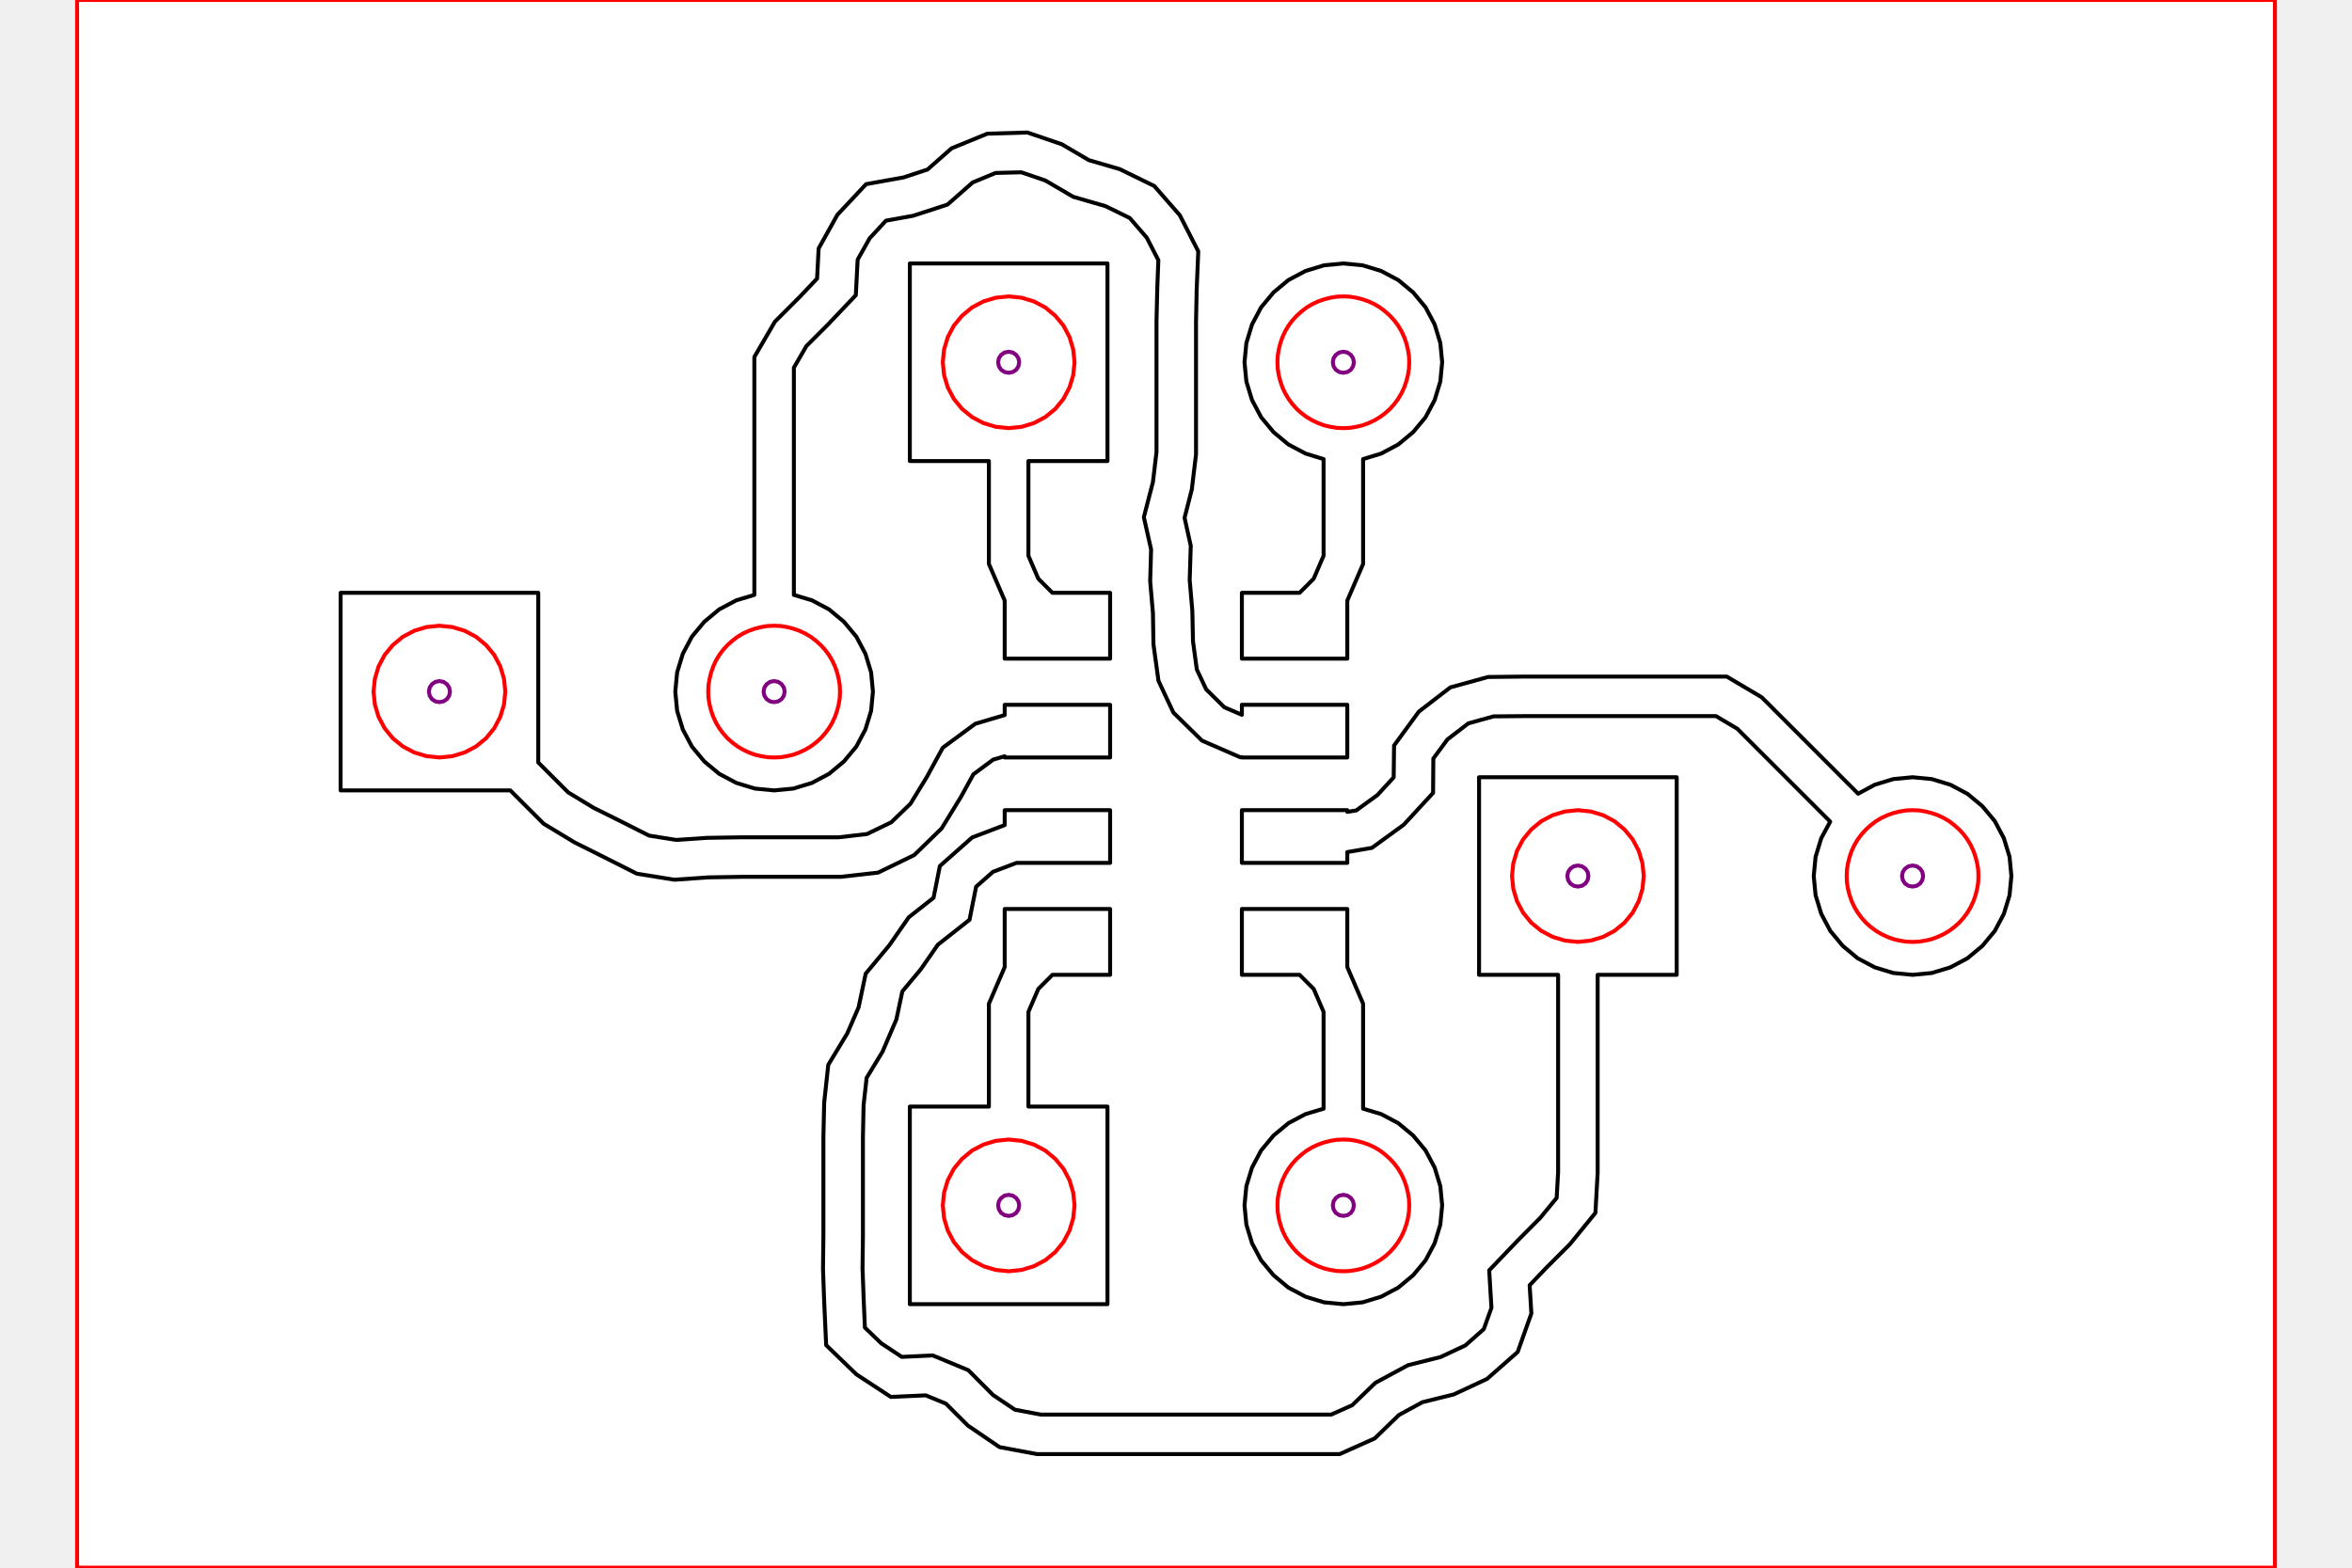
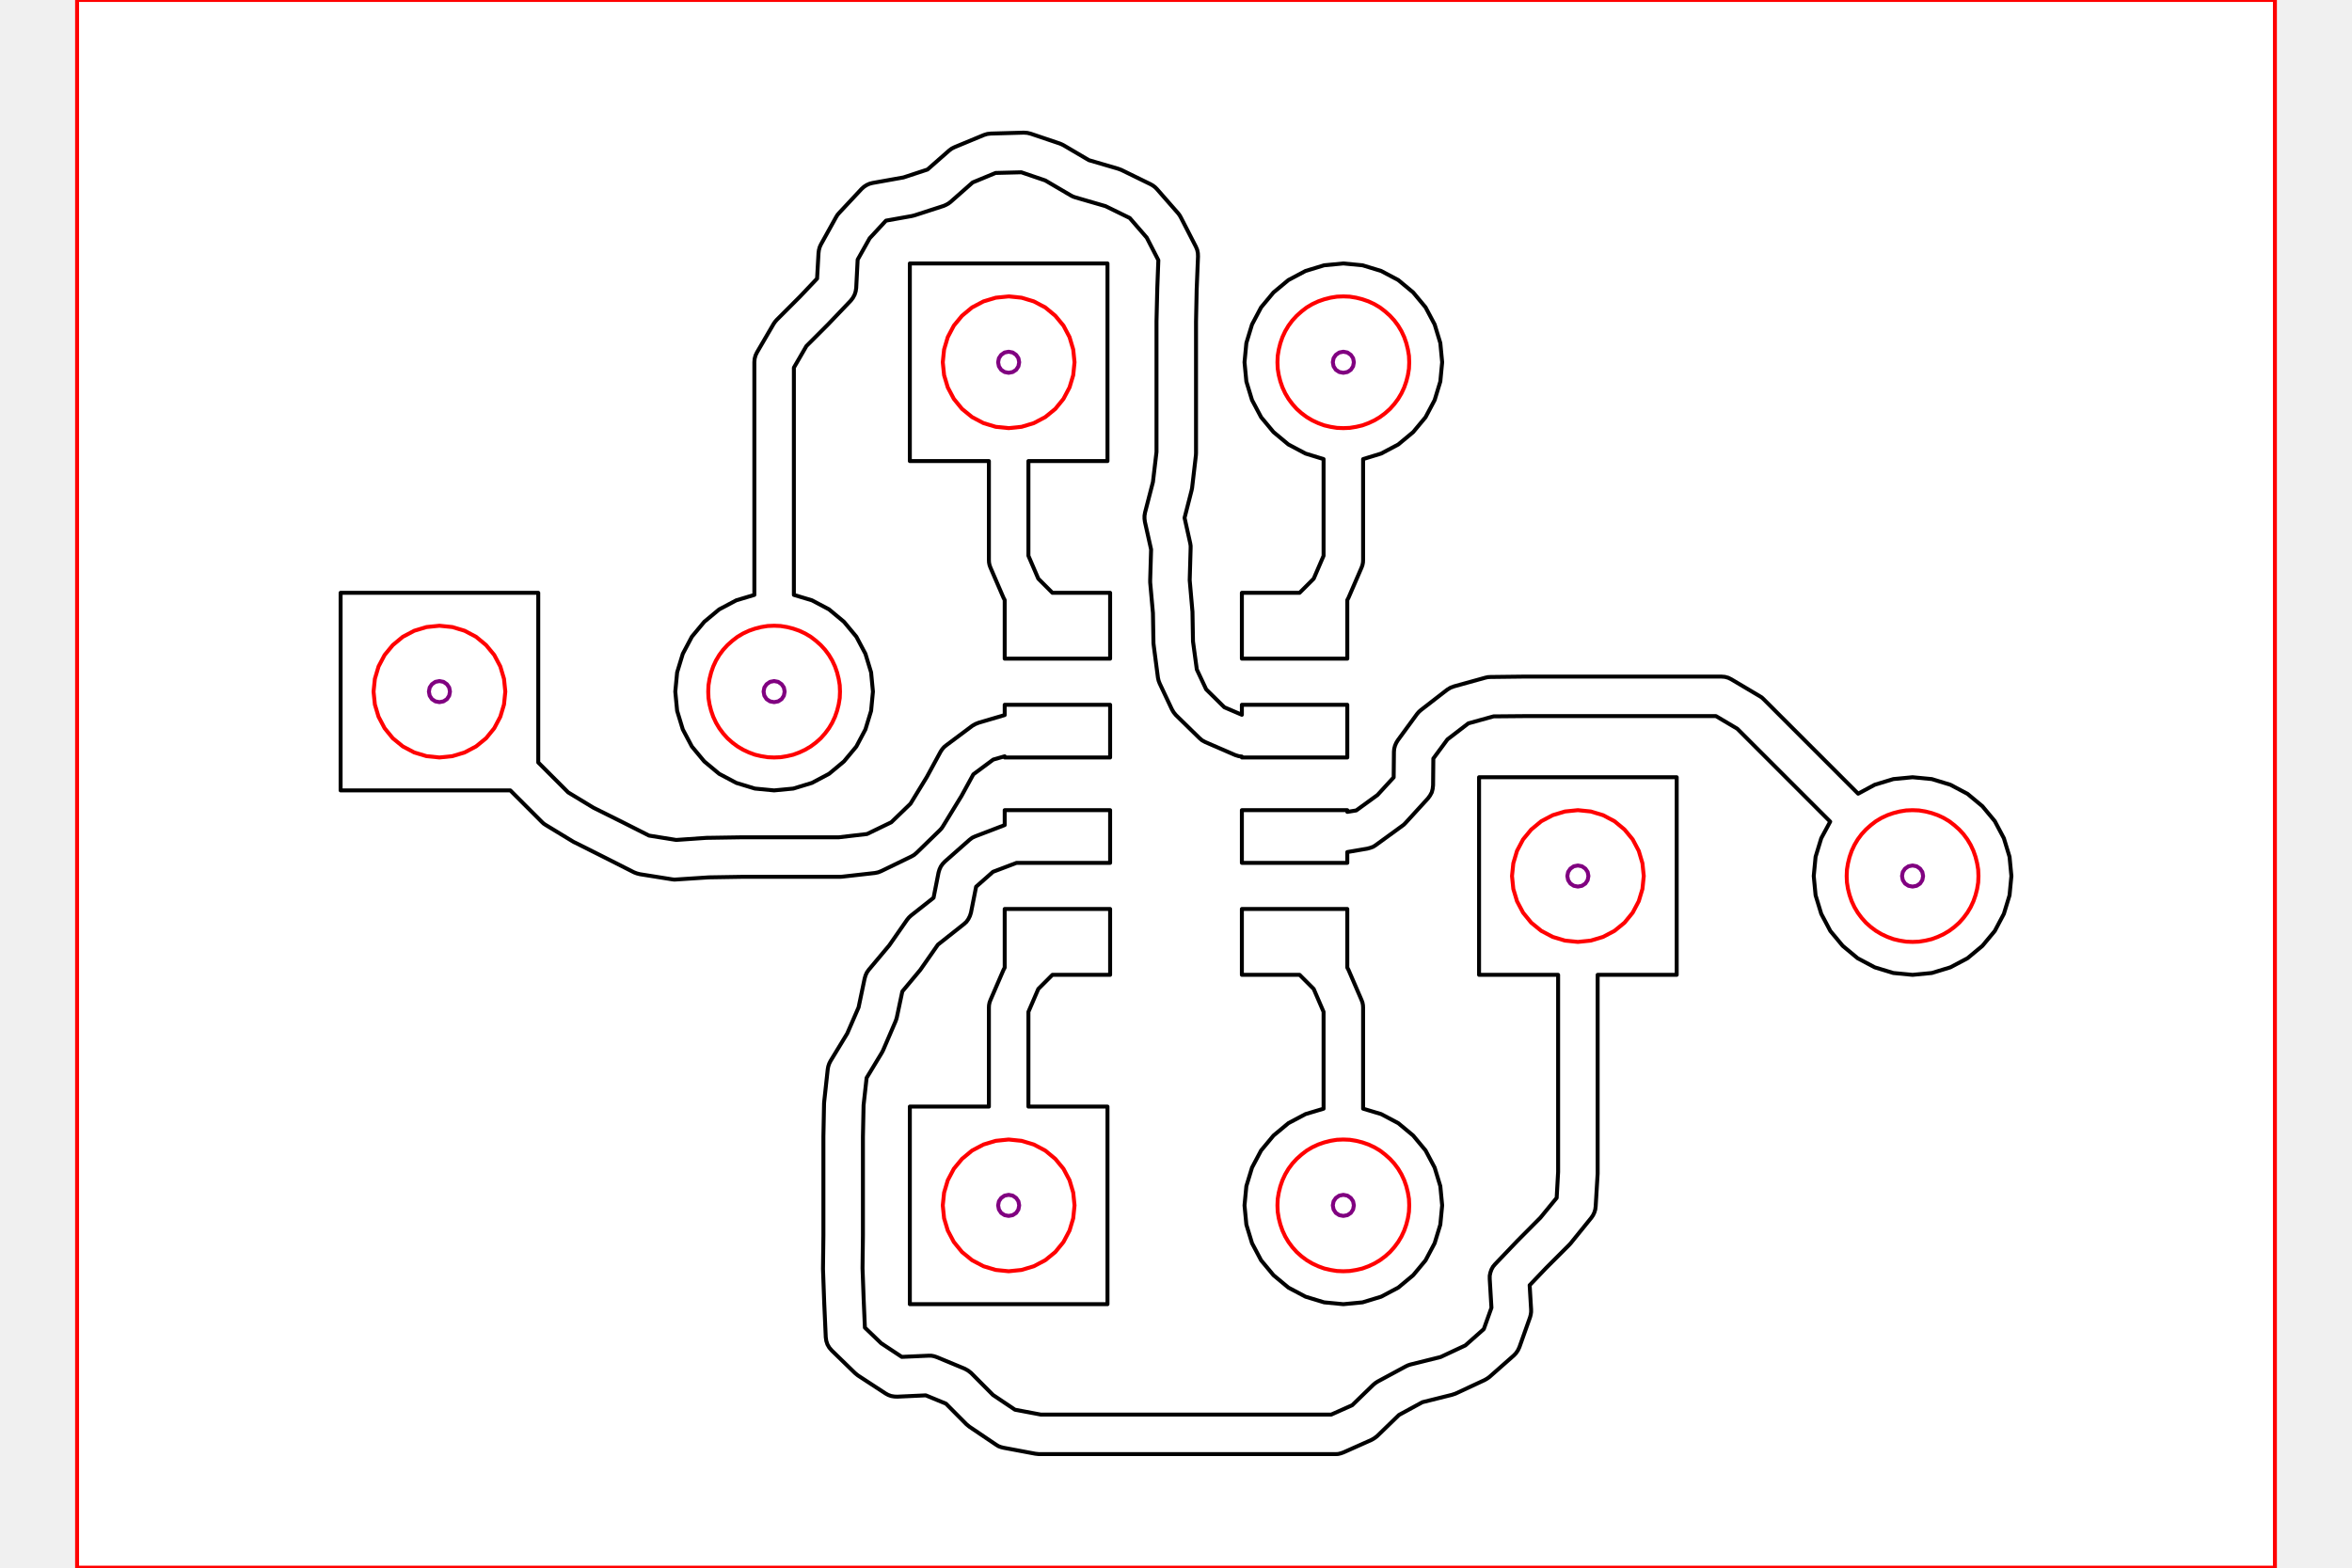
<svg xmlns="http://www.w3.org/2000/svg" width="600" height="400" viewBox="-2.5 -0.762 16.68 11.9" style="background-color: white;">
  <rect x="-2.5" y="-0.762" width="16.68" height="11.9" fill="white" />
  <g transform="matrix(1 0 0 -1 0 10.37584)">
    <g transform="matrix(1,0,0,1,0,0)">
      <path d="M 5.07 1.988 L 5.06 2.085 L 5.032 2.179 L 4.986 2.266 L 4.924 2.341 L 4.848 2.404 L 4.761 2.45 L 4.668 2.478 L 4.57 2.488 L 4.472 2.478 L 4.379 2.45 L 4.292 2.404 L 4.216 2.341 L 4.154 2.266 L 4.108 2.179 L 4.08 2.085 L 4.07 1.988 L 4.08 1.89 L 4.108 1.797 L 4.154 1.71 L 4.216 1.634 L 4.292 1.572 L 4.379 1.526 L 4.472 1.498 L 4.57 1.488 L 4.668 1.498 L 4.761 1.526 L 4.848 1.572 L 4.924 1.634 L 4.986 1.71 L 5.032 1.797 L 5.06 1.89 L 5.07 1.988 L 5.07 1.988 Z" fill="none" stroke="#FF0000" stroke-width="0.03" stroke-linecap="round" stroke-linejoin="round" />
    </g>
    <g transform="matrix(1,0,0,1,0,0)">
      <path d="M 7.61 1.988 L 7.608 2.037 L 7.6 2.085 L 7.588 2.133 L 7.572 2.179 L 7.551 2.224 L 7.526 2.266 L 7.497 2.305 L 7.464 2.341 L 7.427 2.374 L 7.388 2.404 L 7.346 2.429 L 7.301 2.45 L 7.255 2.466 L 7.208 2.478 L 7.159 2.486 L 7.11 2.488 L 7.061 2.486 L 7.012 2.478 L 6.965 2.466 L 6.919 2.45 L 6.874 2.429 L 6.832 2.404 L 6.793 2.374 L 6.756 2.341 L 6.723 2.305 L 6.694 2.266 L 6.669 2.224 L 6.648 2.179 L 6.632 2.133 L 6.62 2.085 L 6.612 2.037 L 6.61 1.988 L 6.612 1.939 L 6.62 1.89 L 6.632 1.843 L 6.648 1.797 L 6.669 1.752 L 6.694 1.71 L 6.723 1.671 L 6.756 1.634 L 6.793 1.601 L 6.832 1.572 L 6.874 1.547 L 6.919 1.526 L 6.965 1.509 L 7.012 1.498 L 7.061 1.49 L 7.11 1.488 L 7.159 1.49 L 7.208 1.498 L 7.255 1.509 L 7.301 1.526 L 7.346 1.547 L 7.388 1.572 L 7.427 1.601 L 7.464 1.634 L 7.497 1.671 L 7.526 1.71 L 7.551 1.752 L 7.572 1.797 L 7.588 1.843 L 7.6 1.89 L 7.608 1.939 L 7.61 1.988 L 7.61 1.988 Z" fill="none" stroke="#FF0000" stroke-width="0.03" stroke-linecap="round" stroke-linejoin="round" />
    </g>
    <g transform="matrix(1,0,0,1,0,0)">
      <path d="M 5.07 8.388 L 5.06 8.485 L 5.032 8.579 L 4.986 8.666 L 4.924 8.741 L 4.848 8.804 L 4.761 8.85 L 4.668 8.878 L 4.57 8.888 L 4.472 8.878 L 4.379 8.85 L 4.292 8.804 L 4.216 8.741 L 4.154 8.666 L 4.108 8.579 L 4.08 8.485 L 4.07 8.388 L 4.08 8.29 L 4.108 8.197 L 4.154 8.11 L 4.216 8.034 L 4.292 7.972 L 4.379 7.926 L 4.472 7.898 L 4.57 7.888 L 4.668 7.898 L 4.761 7.926 L 4.848 7.972 L 4.924 8.034 L 4.986 8.11 L 5.032 8.197 L 5.06 8.29 L 5.07 8.388 L 5.07 8.388 Z" fill="none" stroke="#FF0000" stroke-width="0.03" stroke-linecap="round" stroke-linejoin="round" />
    </g>
    <g transform="matrix(1,0,0,1,0,0)">
      <path d="M 7.61 8.388 L 7.608 8.437 L 7.6 8.485 L 7.588 8.533 L 7.572 8.579 L 7.551 8.624 L 7.526 8.666 L 7.497 8.705 L 7.464 8.741 L 7.427 8.774 L 7.388 8.804 L 7.346 8.829 L 7.301 8.85 L 7.255 8.866 L 7.208 8.878 L 7.159 8.886 L 7.11 8.888 L 7.061 8.886 L 7.012 8.878 L 6.965 8.866 L 6.919 8.85 L 6.874 8.829 L 6.832 8.804 L 6.793 8.774 L 6.756 8.741 L 6.723 8.705 L 6.694 8.666 L 6.669 8.624 L 6.648 8.579 L 6.632 8.533 L 6.62 8.485 L 6.612 8.437 L 6.61 8.388 L 6.612 8.339 L 6.62 8.29 L 6.632 8.243 L 6.648 8.197 L 6.669 8.152 L 6.694 8.11 L 6.723 8.071 L 6.756 8.034 L 6.793 8.001 L 6.832 7.972 L 6.874 7.947 L 6.919 7.926 L 6.965 7.909 L 7.012 7.898 L 7.061 7.89 L 7.11 7.888 L 7.159 7.89 L 7.208 7.898 L 7.255 7.909 L 7.301 7.926 L 7.346 7.947 L 7.388 7.972 L 7.427 8.001 L 7.464 8.034 L 7.497 8.071 L 7.526 8.11 L 7.551 8.152 L 7.572 8.197 L 7.588 8.243 L 7.6 8.29 L 7.608 8.339 L 7.61 8.388 L 7.61 8.388 Z" fill="none" stroke="#FF0000" stroke-width="0.03" stroke-linecap="round" stroke-linejoin="round" />
    </g>
    <g transform="matrix(1,0,0,1,0,0)">
      <path d="M 0.75 5.888 L 0.74 5.985 L 0.712 6.079 L 0.666 6.166 L 0.604 6.241 L 0.528 6.304 L 0.441 6.35 L 0.348 6.378 L 0.25 6.388 L 0.152 6.378 L 0.059 6.35 L -0.028 6.304 L -0.104 6.241 L -0.166 6.166 L -0.212 6.079 L -0.24 5.985 L -0.25 5.888 L -0.24 5.79 L -0.212 5.697 L -0.166 5.61 L -0.104 5.534 L -0.028 5.472 L 0.059 5.426 L 0.152 5.398 L 0.25 5.388 L 0.348 5.398 L 0.441 5.426 L 0.528 5.472 L 0.604 5.534 L 0.666 5.61 L 0.712 5.697 L 0.74 5.79 L 0.75 5.888 L 0.75 5.888 Z" fill="none" stroke="#FF0000" stroke-width="0.03" stroke-linecap="round" stroke-linejoin="round" />
    </g>
    <g transform="matrix(1,0,0,1,0,0)">
      <path d="M 3.29 5.888 L 3.288 5.937 L 3.28 5.985 L 3.268 6.033 L 3.252 6.079 L 3.231 6.124 L 3.206 6.166 L 3.177 6.205 L 3.144 6.241 L 3.107 6.274 L 3.068 6.304 L 3.026 6.329 L 2.981 6.35 L 2.935 6.366 L 2.888 6.378 L 2.839 6.386 L 2.79 6.388 L 2.741 6.386 L 2.692 6.378 L 2.645 6.366 L 2.599 6.35 L 2.554 6.329 L 2.512 6.304 L 2.473 6.274 L 2.436 6.241 L 2.403 6.205 L 2.374 6.166 L 2.349 6.124 L 2.328 6.079 L 2.312 6.033 L 2.3 5.985 L 2.292 5.937 L 2.29 5.888 L 2.292 5.839 L 2.3 5.79 L 2.312 5.743 L 2.328 5.697 L 2.349 5.652 L 2.374 5.61 L 2.403 5.571 L 2.436 5.534 L 2.473 5.501 L 2.512 5.472 L 2.554 5.447 L 2.599 5.426 L 2.645 5.409 L 2.692 5.398 L 2.741 5.39 L 2.79 5.388 L 2.839 5.39 L 2.888 5.398 L 2.935 5.409 L 2.981 5.426 L 3.026 5.447 L 3.068 5.472 L 3.107 5.501 L 3.144 5.534 L 3.177 5.571 L 3.206 5.61 L 3.231 5.652 L 3.252 5.697 L 3.268 5.743 L 3.28 5.79 L 3.288 5.839 L 3.29 5.888 L 3.29 5.888 Z" fill="none" stroke="#FF0000" stroke-width="0.03" stroke-linecap="round" stroke-linejoin="round" />
    </g>
    <g transform="matrix(1,0,0,1,0,0)">
      <path d="M 9.39 4.488 L 9.38 4.585 L 9.352 4.679 L 9.306 4.766 L 9.244 4.841 L 9.168 4.904 L 9.081 4.95 L 8.988 4.978 L 8.89 4.988 L 8.792 4.978 L 8.699 4.95 L 8.612 4.904 L 8.536 4.841 L 8.474 4.766 L 8.428 4.679 L 8.4 4.585 L 8.39 4.488 L 8.4 4.39 L 8.428 4.297 L 8.474 4.21 L 8.536 4.134 L 8.612 4.072 L 8.699 4.026 L 8.792 3.998 L 8.89 3.988 L 8.988 3.998 L 9.081 4.026 L 9.168 4.072 L 9.244 4.134 L 9.306 4.21 L 9.352 4.297 L 9.38 4.39 L 9.39 4.488 L 9.39 4.488 Z" fill="none" stroke="#FF0000" stroke-width="0.03" stroke-linecap="round" stroke-linejoin="round" />
    </g>
    <g transform="matrix(1,0,0,1,0,0)">
      <path d="M 11.93 4.488 L 11.928 4.537 L 11.92 4.585 L 11.908 4.633 L 11.892 4.679 L 11.871 4.724 L 11.846 4.766 L 11.817 4.805 L 11.784 4.841 L 11.747 4.874 L 11.708 4.904 L 11.666 4.929 L 11.621 4.95 L 11.575 4.966 L 11.528 4.978 L 11.479 4.986 L 11.43 4.988 L 11.381 4.986 L 11.332 4.978 L 11.285 4.966 L 11.239 4.95 L 11.194 4.929 L 11.152 4.904 L 11.113 4.874 L 11.076 4.841 L 11.043 4.805 L 11.014 4.766 L 10.989 4.724 L 10.968 4.679 L 10.952 4.633 L 10.94 4.585 L 10.932 4.537 L 10.93 4.488 L 10.932 4.439 L 10.94 4.39 L 10.952 4.343 L 10.968 4.297 L 10.989 4.252 L 11.014 4.21 L 11.043 4.171 L 11.076 4.134 L 11.113 4.101 L 11.152 4.072 L 11.194 4.047 L 11.239 4.026 L 11.285 4.009 L 11.332 3.998 L 11.381 3.99 L 11.43 3.988 L 11.479 3.99 L 11.528 3.998 L 11.575 4.009 L 11.621 4.026 L 11.666 4.047 L 11.708 4.072 L 11.747 4.101 L 11.784 4.134 L 11.817 4.171 L 11.846 4.21 L 11.871 4.252 L 11.892 4.297 L 11.908 4.343 L 11.92 4.39 L 11.928 4.439 L 11.93 4.488 L 11.93 4.488 Z" fill="none" stroke="#FF0000" stroke-width="0.03" stroke-linecap="round" stroke-linejoin="round" />
    </g>
    <g transform="matrix(1,0,0,1,0,0)">
      <path d="M -2.5 -0.762 L 14.18 -0.762 L 14.18 11.138 L -2.5 11.138 L -2.5 -0.762 L -2.5 -0.762 Z" fill="none" stroke="#FF0000" stroke-width="0.03" stroke-linecap="round" stroke-linejoin="round" />
    </g>
    <g transform="matrix(1,0,0,1,0,0)">
      <path d="M 4.65 1.988 L 4.644 2.019 L 4.627 2.044 L 4.601 2.062 L 4.57 2.068 L 4.539 2.062 L 4.513 2.044 L 4.496 2.019 L 4.49 1.988 L 4.496 1.957 L 4.513 1.931 L 4.539 1.914 L 4.57 1.908 L 4.601 1.914 L 4.627 1.931 L 4.644 1.957 L 4.65 1.988 L 4.65 1.988 Z" fill="none" stroke="#800080" stroke-width="0.03" stroke-linecap="round" stroke-linejoin="round" />
    </g>
    <g transform="matrix(1,0,0,1,0,0)">
      <path d="M 7.19 1.988 L 7.184 2.019 L 7.167 2.044 L 7.141 2.062 L 7.11 2.068 L 7.079 2.062 L 7.053 2.044 L 7.036 2.019 L 7.03 1.988 L 7.036 1.957 L 7.053 1.931 L 7.079 1.914 L 7.11 1.908 L 7.141 1.914 L 7.167 1.931 L 7.184 1.957 L 7.19 1.988 L 7.19 1.988 Z" fill="none" stroke="#800080" stroke-width="0.03" stroke-linecap="round" stroke-linejoin="round" />
    </g>
    <g transform="matrix(1,0,0,1,0,0)">
      <path d="M 4.65 8.388 L 4.644 8.419 L 4.627 8.444 L 4.601 8.462 L 4.57 8.468 L 4.539 8.462 L 4.513 8.444 L 4.496 8.419 L 4.49 8.388 L 4.496 8.357 L 4.513 8.331 L 4.539 8.314 L 4.57 8.308 L 4.601 8.314 L 4.627 8.331 L 4.644 8.357 L 4.65 8.388 L 4.65 8.388 Z" fill="none" stroke="#800080" stroke-width="0.03" stroke-linecap="round" stroke-linejoin="round" />
    </g>
    <g transform="matrix(1,0,0,1,0,0)">
      <path d="M 7.19 8.388 L 7.184 8.419 L 7.167 8.444 L 7.141 8.462 L 7.11 8.468 L 7.079 8.462 L 7.053 8.444 L 7.036 8.419 L 7.03 8.388 L 7.036 8.357 L 7.053 8.331 L 7.079 8.314 L 7.11 8.308 L 7.141 8.314 L 7.167 8.331 L 7.184 8.357 L 7.19 8.388 L 7.19 8.388 Z" fill="none" stroke="#800080" stroke-width="0.03" stroke-linecap="round" stroke-linejoin="round" />
    </g>
    <g transform="matrix(1,0,0,1,0,0)">
      <path d="M 0.33 5.888 L 0.324 5.919 L 0.307 5.944 L 0.281 5.962 L 0.25 5.968 L 0.219 5.962 L 0.193 5.944 L 0.176 5.919 L 0.17 5.888 L 0.176 5.857 L 0.193 5.831 L 0.219 5.814 L 0.25 5.808 L 0.281 5.814 L 0.307 5.831 L 0.324 5.857 L 0.33 5.888 L 0.33 5.888 Z" fill="none" stroke="#800080" stroke-width="0.03" stroke-linecap="round" stroke-linejoin="round" />
    </g>
    <g transform="matrix(1,0,0,1,0,0)">
      <path d="M 2.87 5.888 L 2.864 5.919 L 2.847 5.944 L 2.821 5.962 L 2.79 5.968 L 2.759 5.962 L 2.733 5.944 L 2.716 5.919 L 2.71 5.888 L 2.716 5.857 L 2.733 5.831 L 2.759 5.814 L 2.79 5.808 L 2.821 5.814 L 2.847 5.831 L 2.864 5.857 L 2.87 5.888 L 2.87 5.888 Z" fill="none" stroke="#800080" stroke-width="0.03" stroke-linecap="round" stroke-linejoin="round" />
    </g>
    <g transform="matrix(1,0,0,1,0,0)">
      <path d="M 8.97 4.488 L 8.964 4.519 L 8.947 4.544 L 8.921 4.562 L 8.89 4.568 L 8.859 4.562 L 8.833 4.544 L 8.816 4.519 L 8.81 4.488 L 8.816 4.457 L 8.833 4.431 L 8.859 4.414 L 8.89 4.408 L 8.921 4.414 L 8.947 4.431 L 8.964 4.457 L 8.97 4.488 L 8.97 4.488 Z" fill="none" stroke="#800080" stroke-width="0.03" stroke-linecap="round" stroke-linejoin="round" />
    </g>
    <g transform="matrix(1,0,0,1,0,0)">
      <path d="M 11.51 4.488 L 11.504 4.519 L 11.487 4.544 L 11.461 4.562 L 11.43 4.568 L 11.399 4.562 L 11.373 4.544 L 11.356 4.519 L 11.35 4.488 L 11.356 4.457 L 11.373 4.431 L 11.399 4.414 L 11.43 4.408 L 11.461 4.414 L 11.487 4.431 L 11.504 4.457 L 11.51 4.488 L 11.51 4.488 Z" fill="none" stroke="#800080" stroke-width="0.03" stroke-linecap="round" stroke-linejoin="round" />
    </g>
    <g transform="matrix(1,0,0,1,0,0)">
-       <path d="M 11.576 3.752 L 11.717 3.795 L 11.847 3.864 L 11.96 3.958 L 12.054 4.071 L 12.123 4.201 L 12.166 4.342 L 12.18 4.488 L 12.166 4.634 L 12.123 4.775 L 12.054 4.905 L 11.96 5.018 L 11.847 5.112 L 11.717 5.181 L 11.576 5.224 L 11.43 5.238 L 11.284 5.224 L 11.143 5.181 L 11.017 5.113 L 10.285 5.845 L 10.02 6.002 L 8.478 6.002 L 8.208 5.999 L 7.922 5.92 L 7.683 5.736 L 7.495 5.479 L 7.492 5.237 L 7.369 5.103 L 7.208 4.986 L 7.14 4.975 L 7.14 4.988 L 6.34 4.988 L 6.34 4.588 L 7.14 4.588 L 7.14 4.67 L 7.327 4.702 L 7.569 4.878 L 7.791 5.119 L 7.793 5.38 L 7.9 5.525 L 8.059 5.647 L 8.25 5.7 L 8.48 5.702 L 9.938 5.702 L 10.1 5.606 L 10.805 4.901 L 10.737 4.775 L 10.694 4.634 L 10.68 4.488 L 10.694 4.342 L 10.737 4.201 L 10.806 4.071 L 10.9 3.958 L 11.013 3.864 L 11.143 3.795 L 11.284 3.752 L 11.43 3.738 L 11.576 3.752 L 11.576 3.752" fill="none" stroke="#000000" stroke-width="0.03" stroke-linecap="round" stroke-linejoin="round" />
+       <path d="M 11.576 3.752 L 11.717 3.795 L 11.847 3.864 L 11.96 3.958 L 12.054 4.071 L 12.123 4.201 L 12.166 4.342 L 12.18 4.488 L 12.166 4.634 L 12.123 4.775 L 12.054 4.905 L 11.96 5.018 L 11.847 5.112 L 11.717 5.181 L 11.576 5.224 L 11.43 5.238 L 11.284 5.224 L 11.143 5.181 L 11.017 5.113 L 10.299 5.831 L 10.285 5.844 L 10.269 5.854 L 10.055 5.981 L 10.031 5.993 L 10.005 6 L 9.979 6.002 L 8.479 6.002 L 8.228 5.999 L 8.208 5.998 L 8.189 5.994 L 7.951 5.928 L 7.924 5.918 L 7.899 5.903 L 7.7 5.749 L 7.684 5.735 L 7.67 5.719 L 7.523 5.518 L 7.511 5.498 L 7.502 5.477 L 7.496 5.454 L 7.494 5.431 L 7.492 5.237 L 7.369 5.103 L 7.208 4.986 L 7.14 4.975 L 7.14 4.988 L 6.34 4.988 L 6.34 4.588 L 7.14 4.588 L 7.14 4.67 L 7.292 4.696 L 7.314 4.702 L 7.336 4.71 L 7.355 4.722 L 7.557 4.869 L 7.569 4.878 L 7.58 4.889 L 7.752 5.077 L 7.768 5.099 L 7.781 5.123 L 7.788 5.15 L 7.791 5.177 L 7.793 5.38 L 7.9 5.525 L 8.059 5.647 L 8.25 5.7 L 8.48 5.702 L 9.938 5.702 L 10.1 5.606 L 10.805 4.901 L 10.737 4.775 L 10.694 4.634 L 10.68 4.488 L 10.694 4.342 L 10.737 4.201 L 10.806 4.071 L 10.9 3.958 L 11.013 3.864 L 11.143 3.795 L 11.284 3.752 L 11.43 3.738 L 11.576 3.752 L 11.576 3.752" fill="none" stroke="#000000" stroke-width="0.03" stroke-linecap="round" stroke-linejoin="round" />
    </g>
    <g transform="matrix(1,0,0,1,0,0)">
-       <path d="M 7.348 0.219 L 7.532 0.397 L 7.71 0.494 L 7.948 0.553 L 8.201 0.671 L 8.433 0.875 L 8.537 1.168 L 8.524 1.382 L 8.649 1.513 L 8.83 1.694 L 9.023 1.931 L 9.04 2.234 L 9.04 3.738 L 9.64 3.738 L 9.64 5.238 L 8.14 5.238 L 8.14 3.738 L 8.74 3.738 L 8.74 2.242 L 8.729 2.045 L 8.606 1.895 L 8.434 1.722 L 8.217 1.495 L 8.234 1.211 L 8.176 1.049 L 8.036 0.925 L 7.848 0.837 L 7.601 0.775 L 7.353 0.641 L 7.177 0.471 L 7.018 0.4 L 4.814 0.4 L 4.618 0.437 L 4.451 0.549 L 4.264 0.737 L 3.994 0.849 L 3.759 0.838 L 3.603 0.941 L 3.479 1.06 L 3.47 1.266 L 3.461 1.511 L 3.464 1.758 L 3.464 2.508 L 3.469 2.749 L 3.492 2.956 L 3.613 3.155 L 3.718 3.4 L 3.763 3.612 L 3.903 3.78 L 4.033 3.967 L 4.273 4.156 L 4.323 4.407 L 4.451 4.52 L 4.63 4.588 L 5.34 4.588 L 5.34 4.988 L 4.54 4.988 L 4.54 4.875 L 4.293 4.781 L 4.048 4.564 L 4 4.323 L 3.812 4.175 L 3.664 3.962 L 3.485 3.747 L 3.431 3.491 L 3.345 3.293 L 3.201 3.055 L 3.17 2.769 L 3.164 2.511 L 3.164 1.76 L 3.161 1.507 L 3.17 1.254 L 3.185 0.927 L 3.415 0.705 L 3.676 0.534 L 3.941 0.546 L 4.094 0.483 L 4.26 0.317 L 4.501 0.153 L 4.786 0.1 L 7.082 0.1 L 7.348 0.219 L 7.348 0.219" fill="none" stroke="#000000" stroke-width="0.03" stroke-linecap="round" stroke-linejoin="round" />
+       <path d="M 7.071 0.101 L 7.091 0.106 L 7.111 0.113 L 7.324 0.208 L 7.346 0.221 L 7.367 0.237 L 7.532 0.397 L 7.71 0.494 L 7.934 0.55 L 7.961 0.559 L 8.182 0.662 L 8.201 0.673 L 8.218 0.685 L 8.404 0.849 L 8.421 0.867 L 8.435 0.888 L 8.446 0.911 L 8.527 1.139 L 8.532 1.158 L 8.535 1.178 L 8.535 1.198 L 8.524 1.382 L 8.649 1.513 L 8.824 1.688 L 8.835 1.7 L 8.992 1.894 L 9.005 1.913 L 9.015 1.934 L 9.022 1.957 L 9.025 1.98 L 9.04 2.229 L 9.04 2.238 L 9.04 3.738 L 9.64 3.738 L 9.64 5.238 L 8.14 5.238 L 8.14 3.738 L 8.74 3.738 L 8.74 2.242 L 8.729 2.045 L 8.606 1.895 L 8.433 1.721 L 8.262 1.542 L 8.246 1.523 L 8.234 1.501 L 8.226 1.478 L 8.221 1.454 L 8.221 1.429 L 8.234 1.211 L 8.176 1.049 L 8.036 0.925 L 7.848 0.837 L 7.619 0.78 L 7.601 0.774 L 7.584 0.766 L 7.371 0.651 L 7.354 0.64 L 7.338 0.627 L 7.177 0.471 L 7.018 0.4 L 4.814 0.4 L 4.618 0.437 L 4.451 0.549 L 4.285 0.716 L 4.262 0.734 L 4.237 0.748 L 4.025 0.836 L 4.004 0.843 L 3.983 0.847 L 3.961 0.847 L 3.759 0.838 L 3.603 0.941 L 3.479 1.06 L 3.47 1.266 L 3.461 1.511 L 3.464 1.759 L 3.464 2.508 L 3.469 2.749 L 3.492 2.956 L 3.607 3.146 L 3.617 3.165 L 3.712 3.386 L 3.717 3.4 L 3.721 3.414 L 3.763 3.612 L 3.899 3.775 L 3.906 3.785 L 4.033 3.967 L 4.229 4.122 L 4.249 4.14 L 4.264 4.161 L 4.276 4.185 L 4.284 4.21 L 4.323 4.407 L 4.451 4.52 L 4.63 4.588 L 5.34 4.588 L 5.34 4.988 L 4.54 4.988 L 4.54 4.875 L 4.318 4.79 L 4.294 4.779 L 4.273 4.763 L 4.086 4.598 L 4.069 4.58 L 4.055 4.56 L 4.045 4.538 L 4.038 4.515 L 4 4.323 L 3.829 4.188 L 3.813 4.173 L 3.799 4.156 L 3.664 3.962 L 3.508 3.776 L 3.494 3.756 L 3.484 3.734 L 3.477 3.71 L 3.431 3.491 L 3.345 3.293 L 3.218 3.084 L 3.208 3.064 L 3.201 3.043 L 3.197 3.022 L 3.17 2.775 L 3.169 2.763 L 3.164 2.509 L 3.164 1.76 L 3.161 1.511 L 3.161 1.504 L 3.17 1.253 L 3.182 0.987 L 3.186 0.959 L 3.195 0.932 L 3.209 0.908 L 3.228 0.886 L 3.404 0.715 L 3.426 0.697 L 3.636 0.56 L 3.656 0.549 L 3.678 0.541 L 3.702 0.537 L 3.725 0.536 L 3.941 0.546 L 4.094 0.483 L 4.249 0.327 L 4.272 0.308 L 4.475 0.171 L 4.493 0.16 L 4.512 0.153 L 4.532 0.148 L 4.772 0.103 L 4.8 0.1 L 7.05 0.1 L 7.071 0.101 L 7.071 0.101" fill="none" stroke="#000000" stroke-width="0.03" stroke-linecap="round" stroke-linejoin="round" />
    </g>
    <g transform="matrix(1,0,0,1,0,0)">
-       <path d="M 2.936 5.152 L 3.077 5.195 L 3.207 5.264 L 3.32 5.358 L 3.414 5.471 L 3.483 5.601 L 3.526 5.742 L 3.54 5.888 L 3.526 6.034 L 3.483 6.175 L 3.414 6.305 L 3.32 6.418 L 3.207 6.512 L 3.077 6.581 L 2.94 6.622 L 2.94 8.347 L 3.035 8.511 L 3.2 8.676 L 3.41 8.897 L 3.424 9.167 L 3.515 9.329 L 3.639 9.463 L 3.845 9.5 L 4.106 9.585 L 4.297 9.753 L 4.471 9.825 L 4.666 9.83 L 4.848 9.768 L 5.06 9.644 L 5.305 9.573 L 5.489 9.483 L 5.618 9.334 L 5.706 9.163 L 5.698 8.953 L 5.692 8.7 L 5.692 7.707 L 5.665 7.479 L 5.596 7.212 L 5.651 6.967 L 5.644 6.726 L 5.665 6.484 L 5.669 6.246 L 5.707 5.97 L 5.82 5.729 L 6.037 5.516 L 6.329 5.389 L 6.34 5.391 L 6.34 5.388 L 7.14 5.388 L 7.14 5.788 L 6.34 5.788 L 6.34 5.712 L 6.207 5.769 L 6.069 5.905 L 5.998 6.056 L 5.969 6.269 L 5.964 6.5 L 5.944 6.734 L 5.952 6.995 L 5.905 7.207 L 5.96 7.423 L 5.992 7.689 L 5.992 8.697 L 5.997 8.943 L 6.009 9.23 L 5.869 9.504 L 5.675 9.726 L 5.413 9.854 L 5.179 9.922 L 4.973 10.043 L 4.712 10.132 L 4.408 10.123 L 4.137 10.012 L 3.954 9.851 L 3.772 9.791 L 3.488 9.74 L 3.27 9.507 L 3.128 9.252 L 3.116 9.023 L 2.985 8.885 L 2.796 8.696 L 2.64 8.428 L 2.64 6.622 L 2.503 6.581 L 2.373 6.512 L 2.26 6.418 L 2.166 6.305 L 2.097 6.175 L 2.054 6.034 L 2.04 5.888 L 2.054 5.742 L 2.097 5.601 L 2.166 5.471 L 2.26 5.358 L 2.373 5.264 L 2.503 5.195 L 2.644 5.152 L 2.79 5.138 L 2.936 5.152 L 2.936 5.152" fill="none" stroke="#000000" stroke-width="0.03" stroke-linecap="round" stroke-linejoin="round" />
+       <path d="M 2.936 5.152 L 3.077 5.195 L 3.207 5.264 L 3.32 5.358 L 3.414 5.471 L 3.483 5.601 L 3.526 5.742 L 3.54 5.888 L 3.526 6.034 L 3.483 6.175 L 3.414 6.305 L 3.32 6.418 L 3.207 6.512 L 3.077 6.581 L 2.94 6.622 L 2.94 8.347 L 3.035 8.511 L 3.201 8.677 L 3.372 8.856 L 3.388 8.877 L 3.401 8.901 L 3.409 8.926 L 3.413 8.952 L 3.424 9.167 L 3.515 9.329 L 3.639 9.463 L 3.835 9.498 L 3.855 9.503 L 4.077 9.575 L 4.095 9.583 L 4.113 9.593 L 4.129 9.605 L 4.297 9.753 L 4.471 9.825 L 4.666 9.83 L 4.848 9.768 L 5.044 9.653 L 5.06 9.645 L 5.078 9.639 L 5.305 9.573 L 5.489 9.483 L 5.618 9.334 L 5.706 9.163 L 5.698 8.951 L 5.692 8.698 L 5.692 7.707 L 5.665 7.479 L 5.605 7.247 L 5.601 7.223 L 5.601 7.2 L 5.604 7.177 L 5.651 6.967 L 5.644 6.735 L 5.644 6.717 L 5.665 6.484 L 5.669 6.255 L 5.671 6.238 L 5.703 5.993 L 5.708 5.971 L 5.716 5.95 L 5.809 5.753 L 5.822 5.731 L 5.839 5.71 L 6.017 5.536 L 6.038 5.518 L 6.062 5.505 L 6.29 5.406 L 6.316 5.398 L 6.34 5.395 L 6.34 5.388 L 7.14 5.388 L 7.14 5.788 L 6.34 5.788 L 6.34 5.712 L 6.207 5.769 L 6.069 5.905 L 5.998 6.056 L 5.969 6.269 L 5.965 6.495 L 5.964 6.505 L 5.944 6.734 L 5.951 6.976 L 5.951 6.995 L 5.948 7.014 L 5.905 7.207 L 5.958 7.414 L 5.962 7.433 L 5.991 7.681 L 5.992 7.698 L 5.992 8.697 L 5.997 8.943 L 6.007 9.191 L 6.006 9.216 L 6.001 9.241 L 5.991 9.265 L 5.877 9.487 L 5.868 9.503 L 5.857 9.518 L 5.695 9.703 L 5.681 9.717 L 5.665 9.729 L 5.648 9.739 L 5.425 9.848 L 5.401 9.857 L 5.179 9.922 L 4.987 10.035 L 4.973 10.042 L 4.959 10.048 L 4.737 10.123 L 4.712 10.129 L 4.685 10.131 L 4.435 10.124 L 4.408 10.121 L 4.382 10.113 L 4.16 10.021 L 4.138 10.01 L 4.118 9.995 L 3.954 9.851 L 3.772 9.791 L 3.537 9.749 L 3.514 9.743 L 3.492 9.733 L 3.472 9.72 L 3.454 9.704 L 3.283 9.521 L 3.271 9.507 L 3.261 9.491 L 3.145 9.282 L 3.136 9.262 L 3.13 9.24 L 3.127 9.217 L 3.116 9.023 L 2.985 8.885 L 2.81 8.71 L 2.797 8.695 L 2.786 8.679 L 2.66 8.463 L 2.649 8.44 L 2.642 8.414 L 2.64 8.388 L 2.64 6.622 L 2.503 6.581 L 2.373 6.512 L 2.26 6.418 L 2.166 6.305 L 2.097 6.175 L 2.054 6.034 L 2.04 5.888 L 2.054 5.742 L 2.097 5.601 L 2.166 5.471 L 2.26 5.358 L 2.373 5.264 L 2.503 5.195 L 2.644 5.152 L 2.79 5.138 L 2.936 5.152 L 2.936 5.152" fill="none" stroke="#000000" stroke-width="0.03" stroke-linecap="round" stroke-linejoin="round" />
    </g>
    <g transform="matrix(1,0,0,1,0,0)">
-       <path d="M 2.295 4.478 L 2.54 4.482 L 3.297 4.482 L 3.579 4.514 L 3.853 4.647 L 4.061 4.849 L 4.208 5.089 L 4.302 5.26 L 4.453 5.372 L 4.54 5.397 L 4.54 5.388 L 5.34 5.388 L 5.34 5.788 L 4.54 5.788 L 4.54 5.71 L 4.317 5.644 L 4.07 5.462 L 3.949 5.24 L 3.825 5.037 L 3.679 4.896 L 3.495 4.807 L 3.28 4.782 L 2.537 4.782 L 2.282 4.778 L 2.047 4.762 L 1.841 4.795 L 1.639 4.897 L 1.42 5.006 L 1.227 5.123 L 1 5.35 L 1 6.638 L -0.5 6.638 L -0.5 5.138 L 0.788 5.138 L 1.041 4.885 L 1.276 4.743 L 1.504 4.629 L 1.748 4.506 L 2.033 4.46 L 2.295 4.478 L 2.295 4.478" fill="none" stroke="#000000" stroke-width="0.03" stroke-linecap="round" stroke-linejoin="round" />
+       <path d="M 2.05 4.462 L 2.295 4.478 L 2.54 4.482 L 3.289 4.482 L 3.305 4.483 L 3.554 4.511 L 3.579 4.516 L 3.602 4.525 L 3.831 4.636 L 3.852 4.648 L 3.871 4.664 L 4.047 4.835 L 4.06 4.849 L 4.071 4.865 L 4.206 5.086 L 4.21 5.092 L 4.302 5.26 L 4.453 5.372 L 4.54 5.397 L 4.54 5.388 L 5.34 5.388 L 5.34 5.788 L 4.54 5.788 L 4.54 5.71 L 4.343 5.652 L 4.318 5.642 L 4.295 5.629 L 4.097 5.481 L 4.08 5.467 L 4.066 5.451 L 4.054 5.433 L 3.949 5.24 L 3.825 5.037 L 3.679 4.896 L 3.495 4.807 L 3.28 4.782 L 2.539 4.782 L 2.286 4.778 L 2.278 4.778 L 2.047 4.762 L 1.841 4.795 L 1.639 4.897 L 1.42 5.006 L 1.227 5.123 L 1 5.35 L 1 6.638 L -0.5 6.638 L -0.5 5.138 L 0.788 5.138 L 1.028 4.898 L 1.041 4.886 L 1.056 4.876 L 1.27 4.746 L 1.281 4.741 L 1.504 4.629 L 1.727 4.516 L 1.748 4.508 L 1.771 4.502 L 2.016 4.463 L 2.033 4.461 L 2.05 4.462 L 2.05 4.462" fill="none" stroke="#000000" stroke-width="0.03" stroke-linecap="round" stroke-linejoin="round" />
    </g>
    <g transform="matrix(1,0,0,1,0,0)">
-       <path d="M 7.14 6.579 L 7.26 6.857 L 7.26 7.653 L 7.397 7.695 L 7.527 7.764 L 7.64 7.858 L 7.734 7.971 L 7.803 8.101 L 7.846 8.242 L 7.86 8.388 L 7.846 8.534 L 7.803 8.675 L 7.734 8.805 L 7.64 8.918 L 7.527 9.012 L 7.397 9.081 L 7.256 9.124 L 7.11 9.138 L 6.964 9.124 L 6.823 9.081 L 6.693 9.012 L 6.58 8.918 L 6.486 8.805 L 6.417 8.675 L 6.374 8.534 L 6.36 8.388 L 6.374 8.242 L 6.417 8.101 L 6.486 7.971 L 6.58 7.858 L 6.693 7.764 L 6.823 7.695 L 6.96 7.653 L 6.96 6.919 L 6.885 6.745 L 6.778 6.638 L 6.34 6.638 L 6.34 6.138 L 7.14 6.138 L 7.14 6.579 L 7.14 6.579" fill="none" stroke="#000000" stroke-width="0.03" stroke-linecap="round" stroke-linejoin="round" />
+       <path d="M 7.14 6.583 L 7.149 6.6 L 7.248 6.829 L 7.255 6.848 L 7.259 6.868 L 7.26 6.888 L 7.26 7.653 L 7.397 7.695 L 7.527 7.764 L 7.64 7.858 L 7.734 7.971 L 7.803 8.101 L 7.846 8.242 L 7.86 8.388 L 7.846 8.534 L 7.803 8.675 L 7.734 8.805 L 7.64 8.918 L 7.527 9.012 L 7.397 9.081 L 7.256 9.124 L 7.11 9.138 L 6.964 9.124 L 6.823 9.081 L 6.693 9.012 L 6.58 8.918 L 6.486 8.805 L 6.417 8.675 L 6.374 8.534 L 6.36 8.388 L 6.374 8.242 L 6.417 8.101 L 6.486 7.971 L 6.58 7.858 L 6.693 7.764 L 6.823 7.695 L 6.96 7.653 L 6.96 6.919 L 6.885 6.745 L 6.778 6.638 L 6.34 6.638 L 6.34 6.138 L 7.14 6.138 L 7.14 6.583 L 7.14 6.583" fill="none" stroke="#000000" stroke-width="0.03" stroke-linecap="round" stroke-linejoin="round" />
    </g>
    <g transform="matrix(1,0,0,1,0,0)">
-       <path d="M 5.34 6.638 L 4.902 6.638 L 4.795 6.745 L 4.72 6.919 L 4.72 7.638 L 5.32 7.638 L 5.32 9.138 L 3.82 9.138 L 3.82 7.638 L 4.42 7.638 L 4.42 6.857 L 4.54 6.579 L 4.54 6.138 L 5.34 6.138 L 5.34 6.638 L 5.34 6.638" fill="none" stroke="#000000" stroke-width="0.03" stroke-linecap="round" stroke-linejoin="round" />
+       <path d="M 5.34 6.638 L 4.902 6.638 L 4.795 6.745 L 4.72 6.919 L 4.72 7.638 L 5.32 7.638 L 5.32 9.138 L 3.82 9.138 L 3.82 7.638 L 4.42 7.638 L 4.42 6.888 L 4.421 6.868 L 4.425 6.848 L 4.432 6.829 L 4.531 6.6 L 4.54 6.583 L 4.54 6.138 L 5.34 6.138 L 5.34 6.638 L 5.34 6.638" fill="none" stroke="#000000" stroke-width="0.03" stroke-linecap="round" stroke-linejoin="round" />
    </g>
    <g transform="matrix(1,0,0,1,0,0)">
-       <path d="M 7.256 1.252 L 7.397 1.295 L 7.527 1.364 L 7.64 1.458 L 7.734 1.571 L 7.803 1.701 L 7.846 1.842 L 7.86 1.988 L 7.846 2.134 L 7.803 2.275 L 7.734 2.405 L 7.64 2.518 L 7.527 2.612 L 7.397 2.681 L 7.26 2.722 L 7.26 3.519 L 7.14 3.797 L 7.14 4.238 L 6.34 4.238 L 6.34 3.738 L 6.778 3.738 L 6.885 3.631 L 6.96 3.457 L 6.96 2.722 L 6.823 2.681 L 6.693 2.612 L 6.58 2.518 L 6.486 2.405 L 6.417 2.275 L 6.374 2.134 L 6.36 1.988 L 6.374 1.842 L 6.417 1.701 L 6.486 1.571 L 6.58 1.458 L 6.693 1.364 L 6.823 1.295 L 6.964 1.252 L 7.11 1.238 L 7.256 1.252 L 7.256 1.252" fill="none" stroke="#000000" stroke-width="0.03" stroke-linecap="round" stroke-linejoin="round" />
+       <path d="M 7.256 1.252 L 7.397 1.295 L 7.527 1.364 L 7.64 1.458 L 7.734 1.571 L 7.803 1.701 L 7.846 1.842 L 7.86 1.988 L 7.846 2.134 L 7.803 2.275 L 7.734 2.405 L 7.64 2.518 L 7.527 2.612 L 7.397 2.681 L 7.26 2.722 L 7.26 3.488 L 7.259 3.508 L 7.255 3.528 L 7.248 3.547 L 7.149 3.776 L 7.14 3.793 L 7.14 4.238 L 6.34 4.238 L 6.34 3.738 L 6.778 3.738 L 6.885 3.631 L 6.96 3.457 L 6.96 2.722 L 6.823 2.681 L 6.693 2.612 L 6.58 2.518 L 6.486 2.405 L 6.417 2.275 L 6.374 2.134 L 6.36 1.988 L 6.374 1.842 L 6.417 1.701 L 6.486 1.571 L 6.58 1.458 L 6.693 1.364 L 6.823 1.295 L 6.964 1.252 L 7.11 1.238 L 7.256 1.252 L 7.256 1.252" fill="none" stroke="#000000" stroke-width="0.03" stroke-linecap="round" stroke-linejoin="round" />
    </g>
    <g transform="matrix(1,0,0,1,0,0)">
-       <path d="M 5.32 2.738 L 4.72 2.738 L 4.72 3.457 L 4.795 3.631 L 4.902 3.738 L 5.34 3.738 L 5.34 4.238 L 4.54 4.238 L 4.54 3.797 L 4.42 3.519 L 4.42 2.738 L 3.82 2.738 L 3.82 1.238 L 5.32 1.238 L 5.32 2.738 L 5.32 2.738" fill="none" stroke="#000000" stroke-width="0.03" stroke-linecap="round" stroke-linejoin="round" />
+       <path d="M 5.32 2.738 L 4.72 2.738 L 4.72 3.457 L 4.795 3.631 L 4.902 3.738 L 5.34 3.738 L 5.34 4.238 L 4.54 4.238 L 4.54 3.793 L 4.531 3.776 L 4.432 3.547 L 4.425 3.528 L 4.421 3.508 L 4.42 3.488 L 4.42 2.738 L 3.82 2.738 L 3.82 1.238 L 5.32 1.238 L 5.32 2.738 L 5.32 2.738" fill="none" stroke="#000000" stroke-width="0.03" stroke-linecap="round" stroke-linejoin="round" />
    </g>
  </g>
</svg>
